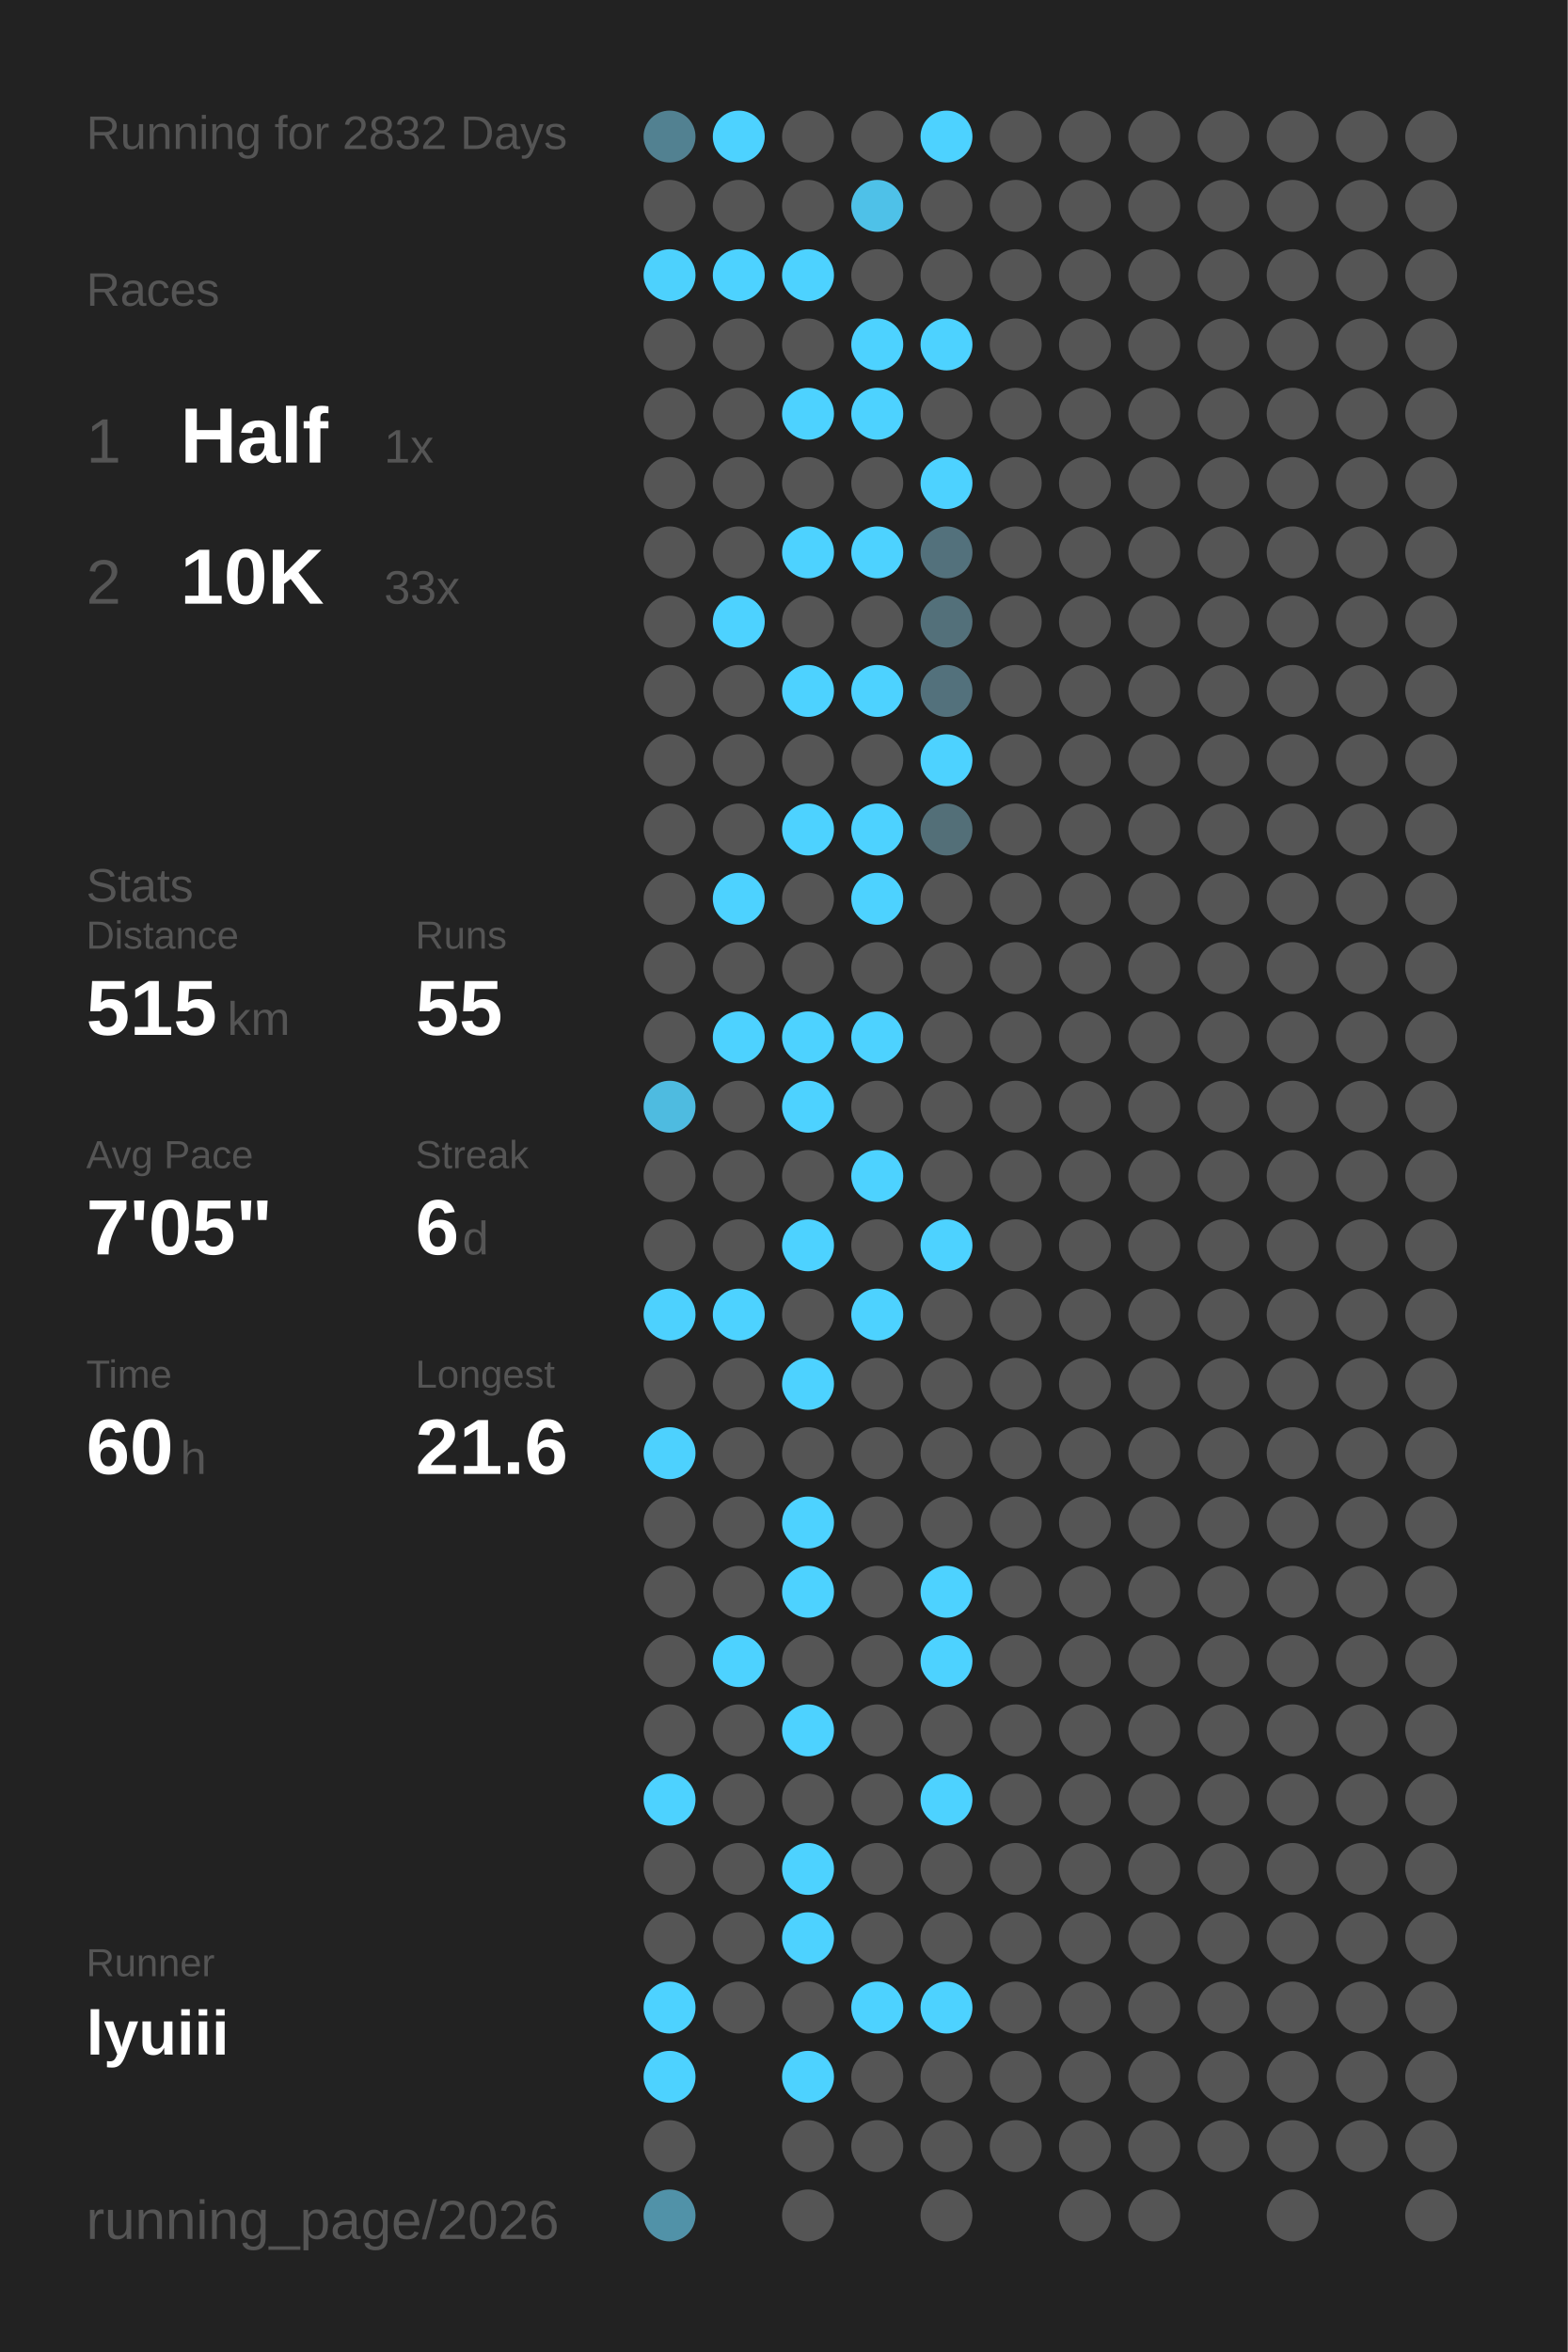
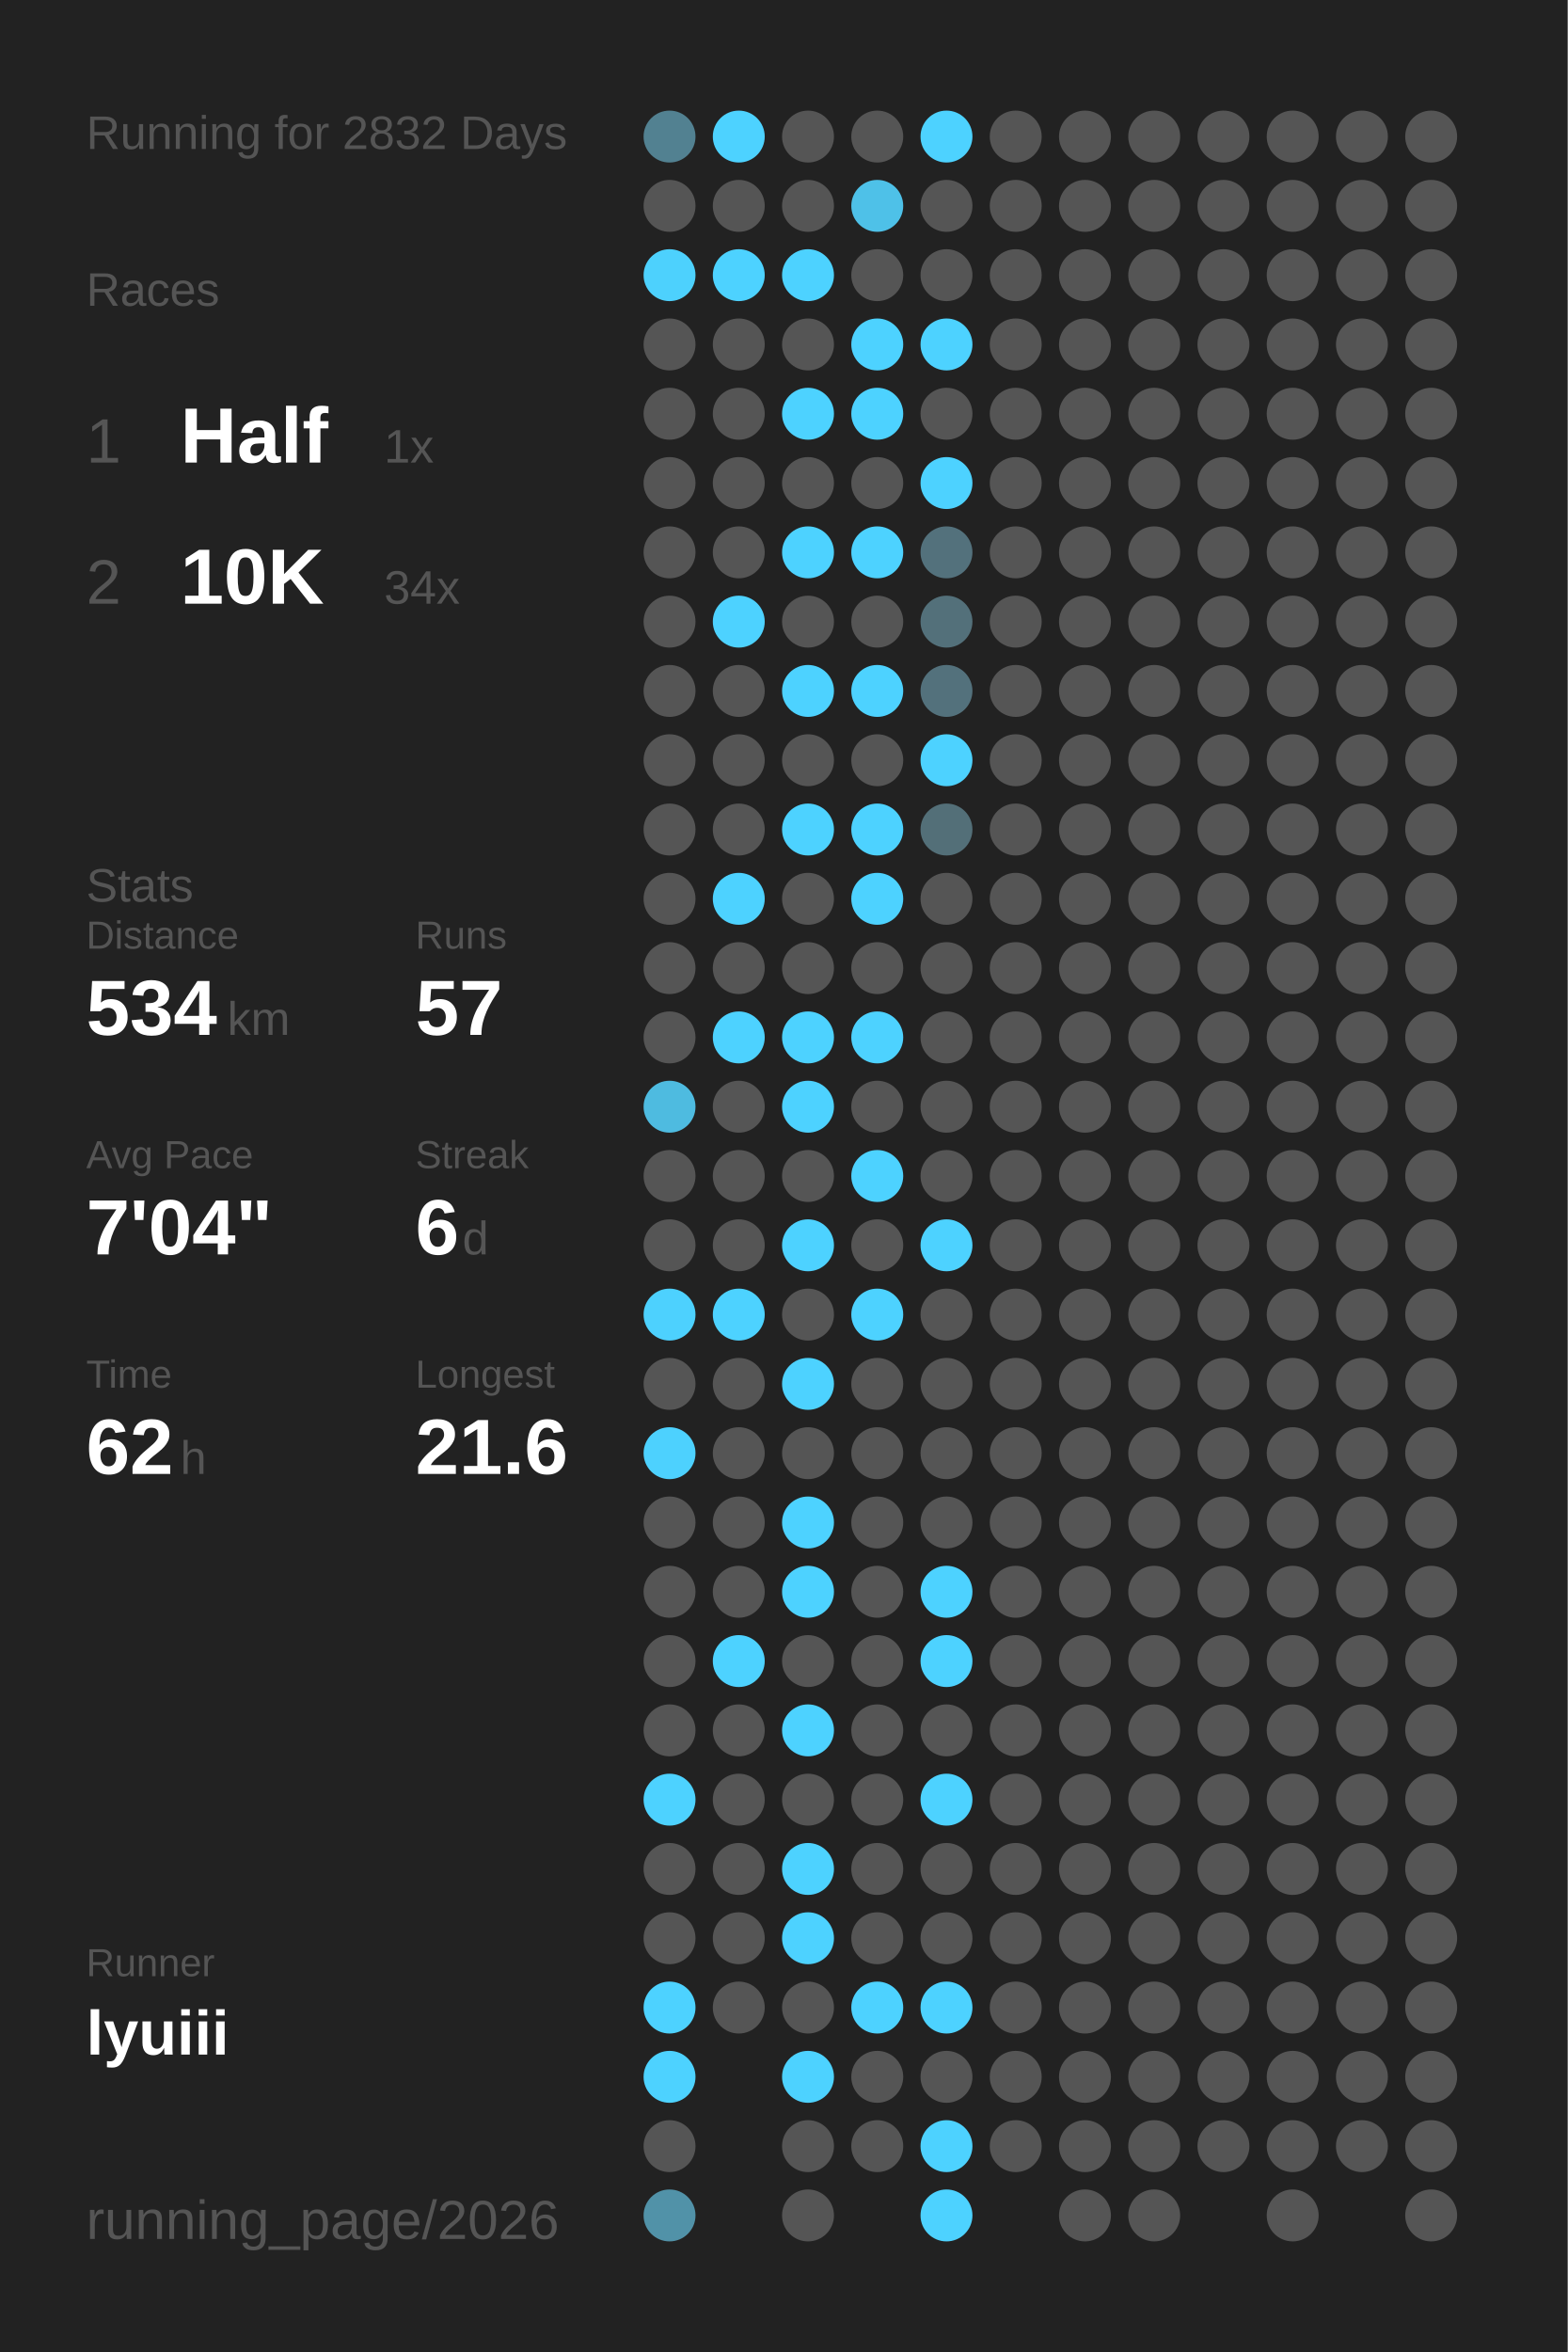
<svg xmlns="http://www.w3.org/2000/svg" baseProfile="full" height="300mm" version="1.1" viewBox="0,0,200,300" width="200mm">
  <defs />
  <rect fill="#222222" height="300" width="200" x="0" y="0" />
  <text fill="#555555" style="font-size:6px; font-family:Arial;" x="11" y="19">Running for 2832 Days</text>
  <text fill="#555555" style="font-size:6px; font-family:Arial;" x="11" y="39">Races</text>
  <text fill="#555555" style="font-size:8px; font-family:Arial;" x="11" y="59">1</text>
  <text fill="#FFFFFF" style="font-size:10px; font-family:Arial; font-weight:bold;" x="23" y="59">Half</text>
  <text fill="#555555" style="font-size:6px; font-family:Arial;" x="49" y="59">1x</text>
  <text fill="#555555" style="font-size:8px; font-family:Arial;" x="11" y="77">2</text>
  <text fill="#FFFFFF" style="font-size:10px; font-family:Arial; font-weight:bold;" x="23" y="77">10K</text>
-   <text fill="#555555" style="font-size:6px; font-family:Arial;" x="49" y="77">33x</text>
+   <text fill="#555555" style="font-size:6px; font-family:Arial;" x="49" y="77">34x</text>
  <text fill="#555555" style="font-size:6px; font-family:Arial;" x="11" y="115">Stats</text>
  <text fill="#555555" style="font-size:5px; font-family:Arial;" x="11" y="121">Distance</text>
-   <text fill="#FFFFFF" style="font-size:10px; font-family:Arial; font-weight:bold;" x="11" y="132">515</text>
+   <text fill="#FFFFFF" style="font-size:10px; font-family:Arial; font-weight:bold;" x="11" y="132">534</text>
  <text fill="#555555" style="font-size:6px; font-family:Arial;" x="29" y="132">km</text>
  <text fill="#555555" style="font-size:5px; font-family:Arial;" x="53" y="121">Runs</text>
-   <text fill="#FFFFFF" style="font-size:10px; font-family:Arial; font-weight:bold;" x="53" y="132">55</text>
+   <text fill="#FFFFFF" style="font-size:10px; font-family:Arial; font-weight:bold;" x="53" y="132">57</text>
  <text fill="#555555" style="font-size:5px; font-family:Arial;" x="11" y="149">Avg Pace</text>
-   <text fill="#FFFFFF" style="font-size:10px; font-family:Arial; font-weight:bold;" x="11" y="160">7'05"</text>
+   <text fill="#FFFFFF" style="font-size:10px; font-family:Arial; font-weight:bold;" x="11" y="160">7'04"</text>
  <text fill="#555555" style="font-size:5px; font-family:Arial;" x="53" y="149">Streak</text>
  <text fill="#FFFFFF" style="font-size:10px; font-family:Arial; font-weight:bold;" x="53" y="160">6</text>
  <text fill="#555555" style="font-size:6px; font-family:Arial;" x="59" y="160">d</text>
  <text fill="#555555" style="font-size:5px; font-family:Arial;" x="11" y="177">Time</text>
-   <text fill="#FFFFFF" style="font-size:10px; font-family:Arial; font-weight:bold;" x="11" y="188">60</text>
+   <text fill="#FFFFFF" style="font-size:10px; font-family:Arial; font-weight:bold;" x="11" y="188">62</text>
  <text fill="#555555" style="font-size:6px; font-family:Arial;" x="23" y="188">h</text>
  <text fill="#555555" style="font-size:5px; font-family:Arial;" x="53" y="177">Longest</text>
  <text fill="#FFFFFF" style="font-size:10px; font-family:Arial; font-weight:bold;" x="53" y="188">21.6</text>
  <text fill="#555555" style="font-size:5px; font-family:Arial;" x="11" y="252.065">Runner</text>
  <text fill="#FFFFFF" style="font-size:8px; font-family:Arial; font-weight:bold;" x="11" y="262.065">lyuiii</text>
  <text fill="#555555" style="font-size:7px; font-family:Arial;" x="11" y="285.581">running_page/2026</text>
  <circle cx="85.417" cy="17.419" fill="#528191" r="3.312" />
  <circle cx="85.417" cy="26.258" fill="#555555" r="3.312" />
  <circle cx="85.417" cy="35.097" fill="#4dd1fd" r="3.312" />
  <circle cx="85.417" cy="43.935" fill="#555555" r="3.312" />
  <circle cx="85.417" cy="52.774" fill="#555555" r="3.312" />
  <circle cx="85.417" cy="61.613" fill="#555555" r="3.312" />
  <circle cx="85.417" cy="70.452" fill="#555555" r="3.312" />
  <circle cx="85.417" cy="79.29" fill="#555555" r="3.312" />
  <circle cx="85.417" cy="88.129" fill="#555555" r="3.312" />
  <circle cx="85.417" cy="96.968" fill="#555555" r="3.312" />
  <circle cx="85.417" cy="105.806" fill="#555555" r="3.312" />
  <circle cx="85.417" cy="114.645" fill="#555555" r="3.312" />
  <circle cx="85.417" cy="123.484" fill="#555555" r="3.312" />
  <circle cx="85.417" cy="132.323" fill="#555555" r="3.312" />
  <circle cx="85.417" cy="141.161" fill="#4ebbe0" r="3.312" />
  <circle cx="85.417" cy="150" fill="#555555" r="3.312" />
  <circle cx="85.417" cy="158.839" fill="#555555" r="3.312" />
  <circle cx="85.417" cy="167.677" fill="#4dd1fe" r="3.312" />
  <circle cx="85.417" cy="176.516" fill="#555555" r="3.312" />
  <circle cx="85.417" cy="185.355" fill="#4dd1fe" r="3.312" />
  <circle cx="85.417" cy="194.194" fill="#555555" r="3.312" />
  <circle cx="85.417" cy="203.032" fill="#555555" r="3.312" />
  <circle cx="85.417" cy="211.871" fill="#555555" r="3.312" />
  <circle cx="85.417" cy="220.71" fill="#555555" r="3.312" />
  <circle cx="85.417" cy="229.548" fill="#4DD2FF" r="3.312" />
  <circle cx="85.417" cy="238.387" fill="#555555" r="3.312" />
  <circle cx="85.417" cy="247.226" fill="#555555" r="3.312" />
  <circle cx="85.417" cy="256.065" fill="#4DD2FF" r="3.312" />
  <circle cx="85.417" cy="264.903" fill="#4DD2FF" r="3.312" />
  <circle cx="85.417" cy="273.742" fill="#555555" r="3.312" />
  <circle cx="85.417" cy="282.581" fill="#5192a8" r="3.312" />
  <circle cx="94.25" cy="17.419" fill="#4DD2FF" r="3.312" />
  <circle cx="94.25" cy="26.258" fill="#555555" r="3.312" />
  <circle cx="94.25" cy="35.097" fill="#4DD2FF" r="3.312" />
  <circle cx="94.25" cy="43.935" fill="#555555" r="3.312" />
  <circle cx="94.25" cy="52.774" fill="#555555" r="3.312" />
  <circle cx="94.25" cy="61.613" fill="#555555" r="3.312" />
  <circle cx="94.25" cy="70.452" fill="#555555" r="3.312" />
  <circle cx="94.25" cy="79.29" fill="#4DD2FF" r="3.312" />
  <circle cx="94.25" cy="88.129" fill="#555555" r="3.312" />
  <circle cx="94.25" cy="96.968" fill="#555555" r="3.312" />
  <circle cx="94.25" cy="105.806" fill="#555555" r="3.312" />
  <circle cx="94.25" cy="114.645" fill="#4DD2FF" r="3.312" />
  <circle cx="94.25" cy="123.484" fill="#555555" r="3.312" />
  <circle cx="94.25" cy="132.323" fill="#4DD2FF" r="3.312" />
  <circle cx="94.25" cy="141.161" fill="#555555" r="3.312" />
  <circle cx="94.25" cy="150" fill="#555555" r="3.312" />
  <circle cx="94.25" cy="158.839" fill="#555555" r="3.312" />
  <circle cx="94.25" cy="167.677" fill="#4DD2FF" r="3.312" />
  <circle cx="94.25" cy="176.516" fill="#555555" r="3.312" />
  <circle cx="94.25" cy="185.355" fill="#555555" r="3.312" />
  <circle cx="94.25" cy="194.194" fill="#555555" r="3.312" />
  <circle cx="94.25" cy="203.032" fill="#555555" r="3.312" />
  <circle cx="94.25" cy="211.871" fill="#4DD2FF" r="3.312" />
  <circle cx="94.25" cy="220.71" fill="#555555" r="3.312" />
  <circle cx="94.25" cy="229.548" fill="#555555" r="3.312" />
  <circle cx="94.25" cy="238.387" fill="#555555" r="3.312" />
  <circle cx="94.25" cy="247.226" fill="#555555" r="3.312" />
  <circle cx="94.25" cy="256.065" fill="#555555" r="3.312" />
  <circle cx="103.083" cy="17.419" fill="#555555" r="3.312" />
  <circle cx="103.083" cy="26.258" fill="#555555" r="3.312" />
  <circle cx="103.083" cy="35.097" fill="#4DD2FF" r="3.312" />
  <circle cx="103.083" cy="43.935" fill="#555555" r="3.312" />
  <circle cx="103.083" cy="52.774" fill="#4DD2FF" r="3.312" />
  <circle cx="103.083" cy="61.613" fill="#555555" r="3.312" />
  <circle cx="103.083" cy="70.452" fill="#4DD2FF" r="3.312" />
  <circle cx="103.083" cy="79.29" fill="#555555" r="3.312" />
  <circle cx="103.083" cy="88.129" fill="#4DD2FF" r="3.312" />
  <circle cx="103.083" cy="96.968" fill="#555555" r="3.312" />
  <circle cx="103.083" cy="105.806" fill="#4DD2FF" r="3.312" />
  <circle cx="103.083" cy="114.645" fill="#555555" r="3.312" />
  <circle cx="103.083" cy="123.484" fill="#555555" r="3.312" />
  <circle cx="103.083" cy="132.323" fill="#4DD2FF" r="3.312" />
  <circle cx="103.083" cy="141.161" fill="#4DD2FF" r="3.312" />
  <circle cx="103.083" cy="150" fill="#555555" r="3.312" />
  <circle cx="103.083" cy="158.839" fill="#4DD2FF" r="3.312" />
  <circle cx="103.083" cy="167.677" fill="#555555" r="3.312" />
  <circle cx="103.083" cy="176.516" fill="#4DD2FF" r="3.312" />
  <circle cx="103.083" cy="185.355" fill="#555555" r="3.312" />
  <circle cx="103.083" cy="194.194" fill="#4DD2FF" r="3.312" />
  <circle cx="103.083" cy="203.032" fill="#4DD2FF" r="3.312" />
  <circle cx="103.083" cy="211.871" fill="#555555" r="3.312" />
  <circle cx="103.083" cy="220.71" fill="#4DD2FF" r="3.312" />
  <circle cx="103.083" cy="229.548" fill="#555555" r="3.312" />
  <circle cx="103.083" cy="238.387" fill="#4DD2FF" r="3.312" />
  <circle cx="103.083" cy="247.226" fill="#4DD2FF" r="3.312" />
  <circle cx="103.083" cy="256.065" fill="#555555" r="3.312" />
  <circle cx="103.083" cy="264.903" fill="#4DD2FF" r="3.312" />
  <circle cx="103.083" cy="273.742" fill="#555555" r="3.312" />
  <circle cx="103.083" cy="282.581" fill="#555555" r="3.312" />
  <circle cx="111.917" cy="17.419" fill="#555555" r="3.312" />
  <circle cx="111.917" cy="26.258" fill="#4ec1e8" r="3.312" />
  <circle cx="111.917" cy="35.097" fill="#555555" r="3.312" />
  <circle cx="111.917" cy="43.935" fill="#4DD2FF" r="3.312" />
  <circle cx="111.917" cy="52.774" fill="#4DD2FF" r="3.312" />
  <circle cx="111.917" cy="61.613" fill="#555555" r="3.312" />
  <circle cx="111.917" cy="70.452" fill="#4DD2FF" r="3.312" />
  <circle cx="111.917" cy="79.29" fill="#555555" r="3.312" />
  <circle cx="111.917" cy="88.129" fill="#4DD2FF" r="3.312" />
  <circle cx="111.917" cy="96.968" fill="#555555" r="3.312" />
  <circle cx="111.917" cy="105.806" fill="#4DD2FF" r="3.312" />
  <circle cx="111.917" cy="114.645" fill="#4DD2FF" r="3.312" />
  <circle cx="111.917" cy="123.484" fill="#555555" r="3.312" />
  <circle cx="111.917" cy="132.323" fill="#4DD2FF" r="3.312" />
  <circle cx="111.917" cy="141.161" fill="#555555" r="3.312" />
  <circle cx="111.917" cy="150" fill="#4DD2FF" r="3.312" />
  <circle cx="111.917" cy="158.839" fill="#555555" r="3.312" />
  <circle cx="111.917" cy="167.677" fill="#4DD2FF" r="3.312" />
  <circle cx="111.917" cy="176.516" fill="#555555" r="3.312" />
  <circle cx="111.917" cy="185.355" fill="#555555" r="3.312" />
  <circle cx="111.917" cy="194.194" fill="#555555" r="3.312" />
  <circle cx="111.917" cy="203.032" fill="#555555" r="3.312" />
  <circle cx="111.917" cy="211.871" fill="#555555" r="3.312" />
  <circle cx="111.917" cy="220.71" fill="#555555" r="3.312" />
  <circle cx="111.917" cy="229.548" fill="#555555" r="3.312" />
  <circle cx="111.917" cy="238.387" fill="#555555" r="3.312" />
  <circle cx="111.917" cy="247.226" fill="#555555" r="3.312" />
  <circle cx="111.917" cy="256.065" fill="#4DD2FF" r="3.312" />
  <circle cx="111.917" cy="264.903" fill="#555555" r="3.312" />
  <circle cx="111.917" cy="273.742" fill="#555555" r="3.312" />
  <circle cx="120.75" cy="17.419" fill="#4DD2FF" r="3.312" />
  <circle cx="120.75" cy="26.258" fill="#555555" r="3.312" />
  <circle cx="120.75" cy="35.097" fill="#555555" r="3.312" />
  <circle cx="120.75" cy="43.935" fill="#4DD2FF" r="3.312" />
  <circle cx="120.75" cy="52.774" fill="#555555" r="3.312" />
  <circle cx="120.75" cy="61.613" fill="#4DD2FF" r="3.312" />
  <circle cx="120.75" cy="70.452" fill="#53717c" r="3.312" />
  <circle cx="120.75" cy="79.29" fill="#53707a" r="3.312" />
  <circle cx="120.75" cy="88.129" fill="#53717c" r="3.312" />
  <circle cx="120.75" cy="96.968" fill="#4DD2FF" r="3.312" />
  <circle cx="120.75" cy="105.806" fill="#536f78" r="3.312" />
  <circle cx="120.75" cy="114.645" fill="#555555" r="3.312" />
  <circle cx="120.75" cy="123.484" fill="#555555" r="3.312" />
  <circle cx="120.75" cy="132.323" fill="#555555" r="3.312" />
  <circle cx="120.75" cy="141.161" fill="#555555" r="3.312" />
  <circle cx="120.75" cy="150" fill="#555555" r="3.312" />
  <circle cx="120.75" cy="158.839" fill="#4DD2FF" r="3.312" />
  <circle cx="120.75" cy="167.677" fill="#555555" r="3.312" />
  <circle cx="120.75" cy="176.516" fill="#555555" r="3.312" />
  <circle cx="120.75" cy="185.355" fill="#555555" r="3.312" />
  <circle cx="120.75" cy="194.194" fill="#555555" r="3.312" />
  <circle cx="120.75" cy="203.032" fill="#4DD2FF" r="3.312" />
  <circle cx="120.75" cy="211.871" fill="#4DD2FF" r="3.312" />
  <circle cx="120.75" cy="220.71" fill="#555555" r="3.312" />
  <circle cx="120.75" cy="229.548" fill="#4DD2FF" r="3.312" />
  <circle cx="120.75" cy="238.387" fill="#555555" r="3.312" />
  <circle cx="120.75" cy="247.226" fill="#555555" r="3.312" />
  <circle cx="120.75" cy="256.065" fill="#4DD2FF" r="3.312" />
  <circle cx="120.75" cy="264.903" fill="#555555" r="3.312" />
-   <circle cx="120.75" cy="273.742" fill="#555555" r="3.312" />
-   <circle cx="120.75" cy="282.581" fill="#555555" r="3.312" />
+   <circle cx="120.75" cy="273.742" fill="#4DD2FF" r="3.312" />
+   <circle cx="120.75" cy="282.581" fill="#4DD2FF" r="3.312" />
  <circle cx="129.583" cy="17.419" fill="#555555" r="3.312" />
  <circle cx="129.583" cy="26.258" fill="#555555" r="3.312" />
  <circle cx="129.583" cy="35.097" fill="#555555" r="3.312" />
  <circle cx="129.583" cy="43.935" fill="#555555" r="3.312" />
  <circle cx="129.583" cy="52.774" fill="#555555" r="3.312" />
  <circle cx="129.583" cy="61.613" fill="#555555" r="3.312" />
  <circle cx="129.583" cy="70.452" fill="#555555" r="3.312" />
  <circle cx="129.583" cy="79.29" fill="#555555" r="3.312" />
  <circle cx="129.583" cy="88.129" fill="#555555" r="3.312" />
  <circle cx="129.583" cy="96.968" fill="#555555" r="3.312" />
  <circle cx="129.583" cy="105.806" fill="#555555" r="3.312" />
  <circle cx="129.583" cy="114.645" fill="#555555" r="3.312" />
  <circle cx="129.583" cy="123.484" fill="#555555" r="3.312" />
  <circle cx="129.583" cy="132.323" fill="#555555" r="3.312" />
  <circle cx="129.583" cy="141.161" fill="#555555" r="3.312" />
  <circle cx="129.583" cy="150" fill="#555555" r="3.312" />
  <circle cx="129.583" cy="158.839" fill="#555555" r="3.312" />
  <circle cx="129.583" cy="167.677" fill="#555555" r="3.312" />
  <circle cx="129.583" cy="176.516" fill="#555555" r="3.312" />
  <circle cx="129.583" cy="185.355" fill="#555555" r="3.312" />
  <circle cx="129.583" cy="194.194" fill="#555555" r="3.312" />
  <circle cx="129.583" cy="203.032" fill="#555555" r="3.312" />
  <circle cx="129.583" cy="211.871" fill="#555555" r="3.312" />
  <circle cx="129.583" cy="220.71" fill="#555555" r="3.312" />
  <circle cx="129.583" cy="229.548" fill="#555555" r="3.312" />
  <circle cx="129.583" cy="238.387" fill="#555555" r="3.312" />
  <circle cx="129.583" cy="247.226" fill="#555555" r="3.312" />
  <circle cx="129.583" cy="256.065" fill="#555555" r="3.312" />
  <circle cx="129.583" cy="264.903" fill="#555555" r="3.312" />
  <circle cx="129.583" cy="273.742" fill="#555555" r="3.312" />
  <circle cx="138.417" cy="17.419" fill="#555555" r="3.312" />
  <circle cx="138.417" cy="26.258" fill="#555555" r="3.312" />
  <circle cx="138.417" cy="35.097" fill="#555555" r="3.312" />
  <circle cx="138.417" cy="43.935" fill="#555555" r="3.312" />
  <circle cx="138.417" cy="52.774" fill="#555555" r="3.312" />
  <circle cx="138.417" cy="61.613" fill="#555555" r="3.312" />
  <circle cx="138.417" cy="70.452" fill="#555555" r="3.312" />
  <circle cx="138.417" cy="79.29" fill="#555555" r="3.312" />
  <circle cx="138.417" cy="88.129" fill="#555555" r="3.312" />
  <circle cx="138.417" cy="96.968" fill="#555555" r="3.312" />
  <circle cx="138.417" cy="105.806" fill="#555555" r="3.312" />
  <circle cx="138.417" cy="114.645" fill="#555555" r="3.312" />
  <circle cx="138.417" cy="123.484" fill="#555555" r="3.312" />
  <circle cx="138.417" cy="132.323" fill="#555555" r="3.312" />
  <circle cx="138.417" cy="141.161" fill="#555555" r="3.312" />
  <circle cx="138.417" cy="150" fill="#555555" r="3.312" />
  <circle cx="138.417" cy="158.839" fill="#555555" r="3.312" />
  <circle cx="138.417" cy="167.677" fill="#555555" r="3.312" />
  <circle cx="138.417" cy="176.516" fill="#555555" r="3.312" />
  <circle cx="138.417" cy="185.355" fill="#555555" r="3.312" />
  <circle cx="138.417" cy="194.194" fill="#555555" r="3.312" />
  <circle cx="138.417" cy="203.032" fill="#555555" r="3.312" />
  <circle cx="138.417" cy="211.871" fill="#555555" r="3.312" />
  <circle cx="138.417" cy="220.71" fill="#555555" r="3.312" />
  <circle cx="138.417" cy="229.548" fill="#555555" r="3.312" />
  <circle cx="138.417" cy="238.387" fill="#555555" r="3.312" />
  <circle cx="138.417" cy="247.226" fill="#555555" r="3.312" />
  <circle cx="138.417" cy="256.065" fill="#555555" r="3.312" />
  <circle cx="138.417" cy="264.903" fill="#555555" r="3.312" />
  <circle cx="138.417" cy="273.742" fill="#555555" r="3.312" />
  <circle cx="138.417" cy="282.581" fill="#555555" r="3.312" />
  <circle cx="147.25" cy="17.419" fill="#555555" r="3.312" />
  <circle cx="147.25" cy="26.258" fill="#555555" r="3.312" />
  <circle cx="147.25" cy="35.097" fill="#555555" r="3.312" />
  <circle cx="147.25" cy="43.935" fill="#555555" r="3.312" />
  <circle cx="147.25" cy="52.774" fill="#555555" r="3.312" />
  <circle cx="147.25" cy="61.613" fill="#555555" r="3.312" />
  <circle cx="147.25" cy="70.452" fill="#555555" r="3.312" />
  <circle cx="147.25" cy="79.29" fill="#555555" r="3.312" />
  <circle cx="147.25" cy="88.129" fill="#555555" r="3.312" />
  <circle cx="147.25" cy="96.968" fill="#555555" r="3.312" />
  <circle cx="147.25" cy="105.806" fill="#555555" r="3.312" />
  <circle cx="147.25" cy="114.645" fill="#555555" r="3.312" />
  <circle cx="147.25" cy="123.484" fill="#555555" r="3.312" />
  <circle cx="147.25" cy="132.323" fill="#555555" r="3.312" />
  <circle cx="147.25" cy="141.161" fill="#555555" r="3.312" />
  <circle cx="147.25" cy="150" fill="#555555" r="3.312" />
  <circle cx="147.25" cy="158.839" fill="#555555" r="3.312" />
  <circle cx="147.25" cy="167.677" fill="#555555" r="3.312" />
  <circle cx="147.25" cy="176.516" fill="#555555" r="3.312" />
  <circle cx="147.25" cy="185.355" fill="#555555" r="3.312" />
  <circle cx="147.25" cy="194.194" fill="#555555" r="3.312" />
  <circle cx="147.25" cy="203.032" fill="#555555" r="3.312" />
  <circle cx="147.25" cy="211.871" fill="#555555" r="3.312" />
  <circle cx="147.25" cy="220.71" fill="#555555" r="3.312" />
  <circle cx="147.25" cy="229.548" fill="#555555" r="3.312" />
  <circle cx="147.25" cy="238.387" fill="#555555" r="3.312" />
  <circle cx="147.25" cy="247.226" fill="#555555" r="3.312" />
  <circle cx="147.25" cy="256.065" fill="#555555" r="3.312" />
  <circle cx="147.25" cy="264.903" fill="#555555" r="3.312" />
  <circle cx="147.25" cy="273.742" fill="#555555" r="3.312" />
  <circle cx="147.25" cy="282.581" fill="#555555" r="3.312" />
  <circle cx="156.083" cy="17.419" fill="#555555" r="3.312" />
  <circle cx="156.083" cy="26.258" fill="#555555" r="3.312" />
  <circle cx="156.083" cy="35.097" fill="#555555" r="3.312" />
  <circle cx="156.083" cy="43.935" fill="#555555" r="3.312" />
  <circle cx="156.083" cy="52.774" fill="#555555" r="3.312" />
  <circle cx="156.083" cy="61.613" fill="#555555" r="3.312" />
  <circle cx="156.083" cy="70.452" fill="#555555" r="3.312" />
  <circle cx="156.083" cy="79.29" fill="#555555" r="3.312" />
  <circle cx="156.083" cy="88.129" fill="#555555" r="3.312" />
  <circle cx="156.083" cy="96.968" fill="#555555" r="3.312" />
  <circle cx="156.083" cy="105.806" fill="#555555" r="3.312" />
  <circle cx="156.083" cy="114.645" fill="#555555" r="3.312" />
  <circle cx="156.083" cy="123.484" fill="#555555" r="3.312" />
  <circle cx="156.083" cy="132.323" fill="#555555" r="3.312" />
  <circle cx="156.083" cy="141.161" fill="#555555" r="3.312" />
  <circle cx="156.083" cy="150" fill="#555555" r="3.312" />
  <circle cx="156.083" cy="158.839" fill="#555555" r="3.312" />
  <circle cx="156.083" cy="167.677" fill="#555555" r="3.312" />
  <circle cx="156.083" cy="176.516" fill="#555555" r="3.312" />
  <circle cx="156.083" cy="185.355" fill="#555555" r="3.312" />
  <circle cx="156.083" cy="194.194" fill="#555555" r="3.312" />
  <circle cx="156.083" cy="203.032" fill="#555555" r="3.312" />
  <circle cx="156.083" cy="211.871" fill="#555555" r="3.312" />
  <circle cx="156.083" cy="220.71" fill="#555555" r="3.312" />
  <circle cx="156.083" cy="229.548" fill="#555555" r="3.312" />
  <circle cx="156.083" cy="238.387" fill="#555555" r="3.312" />
  <circle cx="156.083" cy="247.226" fill="#555555" r="3.312" />
  <circle cx="156.083" cy="256.065" fill="#555555" r="3.312" />
  <circle cx="156.083" cy="264.903" fill="#555555" r="3.312" />
  <circle cx="156.083" cy="273.742" fill="#555555" r="3.312" />
  <circle cx="164.917" cy="17.419" fill="#555555" r="3.312" />
  <circle cx="164.917" cy="26.258" fill="#555555" r="3.312" />
  <circle cx="164.917" cy="35.097" fill="#555555" r="3.312" />
  <circle cx="164.917" cy="43.935" fill="#555555" r="3.312" />
  <circle cx="164.917" cy="52.774" fill="#555555" r="3.312" />
  <circle cx="164.917" cy="61.613" fill="#555555" r="3.312" />
  <circle cx="164.917" cy="70.452" fill="#555555" r="3.312" />
  <circle cx="164.917" cy="79.29" fill="#555555" r="3.312" />
  <circle cx="164.917" cy="88.129" fill="#555555" r="3.312" />
  <circle cx="164.917" cy="96.968" fill="#555555" r="3.312" />
  <circle cx="164.917" cy="105.806" fill="#555555" r="3.312" />
  <circle cx="164.917" cy="114.645" fill="#555555" r="3.312" />
  <circle cx="164.917" cy="123.484" fill="#555555" r="3.312" />
  <circle cx="164.917" cy="132.323" fill="#555555" r="3.312" />
  <circle cx="164.917" cy="141.161" fill="#555555" r="3.312" />
  <circle cx="164.917" cy="150" fill="#555555" r="3.312" />
  <circle cx="164.917" cy="158.839" fill="#555555" r="3.312" />
  <circle cx="164.917" cy="167.677" fill="#555555" r="3.312" />
  <circle cx="164.917" cy="176.516" fill="#555555" r="3.312" />
  <circle cx="164.917" cy="185.355" fill="#555555" r="3.312" />
  <circle cx="164.917" cy="194.194" fill="#555555" r="3.312" />
  <circle cx="164.917" cy="203.032" fill="#555555" r="3.312" />
  <circle cx="164.917" cy="211.871" fill="#555555" r="3.312" />
  <circle cx="164.917" cy="220.71" fill="#555555" r="3.312" />
  <circle cx="164.917" cy="229.548" fill="#555555" r="3.312" />
  <circle cx="164.917" cy="238.387" fill="#555555" r="3.312" />
  <circle cx="164.917" cy="247.226" fill="#555555" r="3.312" />
  <circle cx="164.917" cy="256.065" fill="#555555" r="3.312" />
  <circle cx="164.917" cy="264.903" fill="#555555" r="3.312" />
  <circle cx="164.917" cy="273.742" fill="#555555" r="3.312" />
  <circle cx="164.917" cy="282.581" fill="#555555" r="3.312" />
  <circle cx="173.75" cy="17.419" fill="#555555" r="3.312" />
  <circle cx="173.75" cy="26.258" fill="#555555" r="3.312" />
  <circle cx="173.75" cy="35.097" fill="#555555" r="3.312" />
  <circle cx="173.75" cy="43.935" fill="#555555" r="3.312" />
  <circle cx="173.75" cy="52.774" fill="#555555" r="3.312" />
  <circle cx="173.75" cy="61.613" fill="#555555" r="3.312" />
  <circle cx="173.75" cy="70.452" fill="#555555" r="3.312" />
  <circle cx="173.75" cy="79.29" fill="#555555" r="3.312" />
  <circle cx="173.75" cy="88.129" fill="#555555" r="3.312" />
  <circle cx="173.75" cy="96.968" fill="#555555" r="3.312" />
  <circle cx="173.75" cy="105.806" fill="#555555" r="3.312" />
  <circle cx="173.75" cy="114.645" fill="#555555" r="3.312" />
  <circle cx="173.75" cy="123.484" fill="#555555" r="3.312" />
  <circle cx="173.75" cy="132.323" fill="#555555" r="3.312" />
  <circle cx="173.75" cy="141.161" fill="#555555" r="3.312" />
  <circle cx="173.75" cy="150" fill="#555555" r="3.312" />
  <circle cx="173.75" cy="158.839" fill="#555555" r="3.312" />
  <circle cx="173.75" cy="167.677" fill="#555555" r="3.312" />
  <circle cx="173.75" cy="176.516" fill="#555555" r="3.312" />
  <circle cx="173.75" cy="185.355" fill="#555555" r="3.312" />
  <circle cx="173.75" cy="194.194" fill="#555555" r="3.312" />
  <circle cx="173.75" cy="203.032" fill="#555555" r="3.312" />
  <circle cx="173.75" cy="211.871" fill="#555555" r="3.312" />
  <circle cx="173.75" cy="220.71" fill="#555555" r="3.312" />
  <circle cx="173.75" cy="229.548" fill="#555555" r="3.312" />
  <circle cx="173.75" cy="238.387" fill="#555555" r="3.312" />
  <circle cx="173.75" cy="247.226" fill="#555555" r="3.312" />
  <circle cx="173.75" cy="256.065" fill="#555555" r="3.312" />
  <circle cx="173.75" cy="264.903" fill="#555555" r="3.312" />
  <circle cx="173.75" cy="273.742" fill="#555555" r="3.312" />
  <circle cx="182.583" cy="17.419" fill="#555555" r="3.312" />
  <circle cx="182.583" cy="26.258" fill="#555555" r="3.312" />
  <circle cx="182.583" cy="35.097" fill="#555555" r="3.312" />
  <circle cx="182.583" cy="43.935" fill="#555555" r="3.312" />
  <circle cx="182.583" cy="52.774" fill="#555555" r="3.312" />
  <circle cx="182.583" cy="61.613" fill="#555555" r="3.312" />
  <circle cx="182.583" cy="70.452" fill="#555555" r="3.312" />
  <circle cx="182.583" cy="79.29" fill="#555555" r="3.312" />
  <circle cx="182.583" cy="88.129" fill="#555555" r="3.312" />
  <circle cx="182.583" cy="96.968" fill="#555555" r="3.312" />
  <circle cx="182.583" cy="105.806" fill="#555555" r="3.312" />
  <circle cx="182.583" cy="114.645" fill="#555555" r="3.312" />
  <circle cx="182.583" cy="123.484" fill="#555555" r="3.312" />
  <circle cx="182.583" cy="132.323" fill="#555555" r="3.312" />
  <circle cx="182.583" cy="141.161" fill="#555555" r="3.312" />
  <circle cx="182.583" cy="150" fill="#555555" r="3.312" />
  <circle cx="182.583" cy="158.839" fill="#555555" r="3.312" />
  <circle cx="182.583" cy="167.677" fill="#555555" r="3.312" />
  <circle cx="182.583" cy="176.516" fill="#555555" r="3.312" />
  <circle cx="182.583" cy="185.355" fill="#555555" r="3.312" />
  <circle cx="182.583" cy="194.194" fill="#555555" r="3.312" />
  <circle cx="182.583" cy="203.032" fill="#555555" r="3.312" />
  <circle cx="182.583" cy="211.871" fill="#555555" r="3.312" />
  <circle cx="182.583" cy="220.71" fill="#555555" r="3.312" />
  <circle cx="182.583" cy="229.548" fill="#555555" r="3.312" />
  <circle cx="182.583" cy="238.387" fill="#555555" r="3.312" />
  <circle cx="182.583" cy="247.226" fill="#555555" r="3.312" />
  <circle cx="182.583" cy="256.065" fill="#555555" r="3.312" />
  <circle cx="182.583" cy="264.903" fill="#555555" r="3.312" />
  <circle cx="182.583" cy="273.742" fill="#555555" r="3.312" />
  <circle cx="182.583" cy="282.581" fill="#555555" r="3.312" />
</svg>
